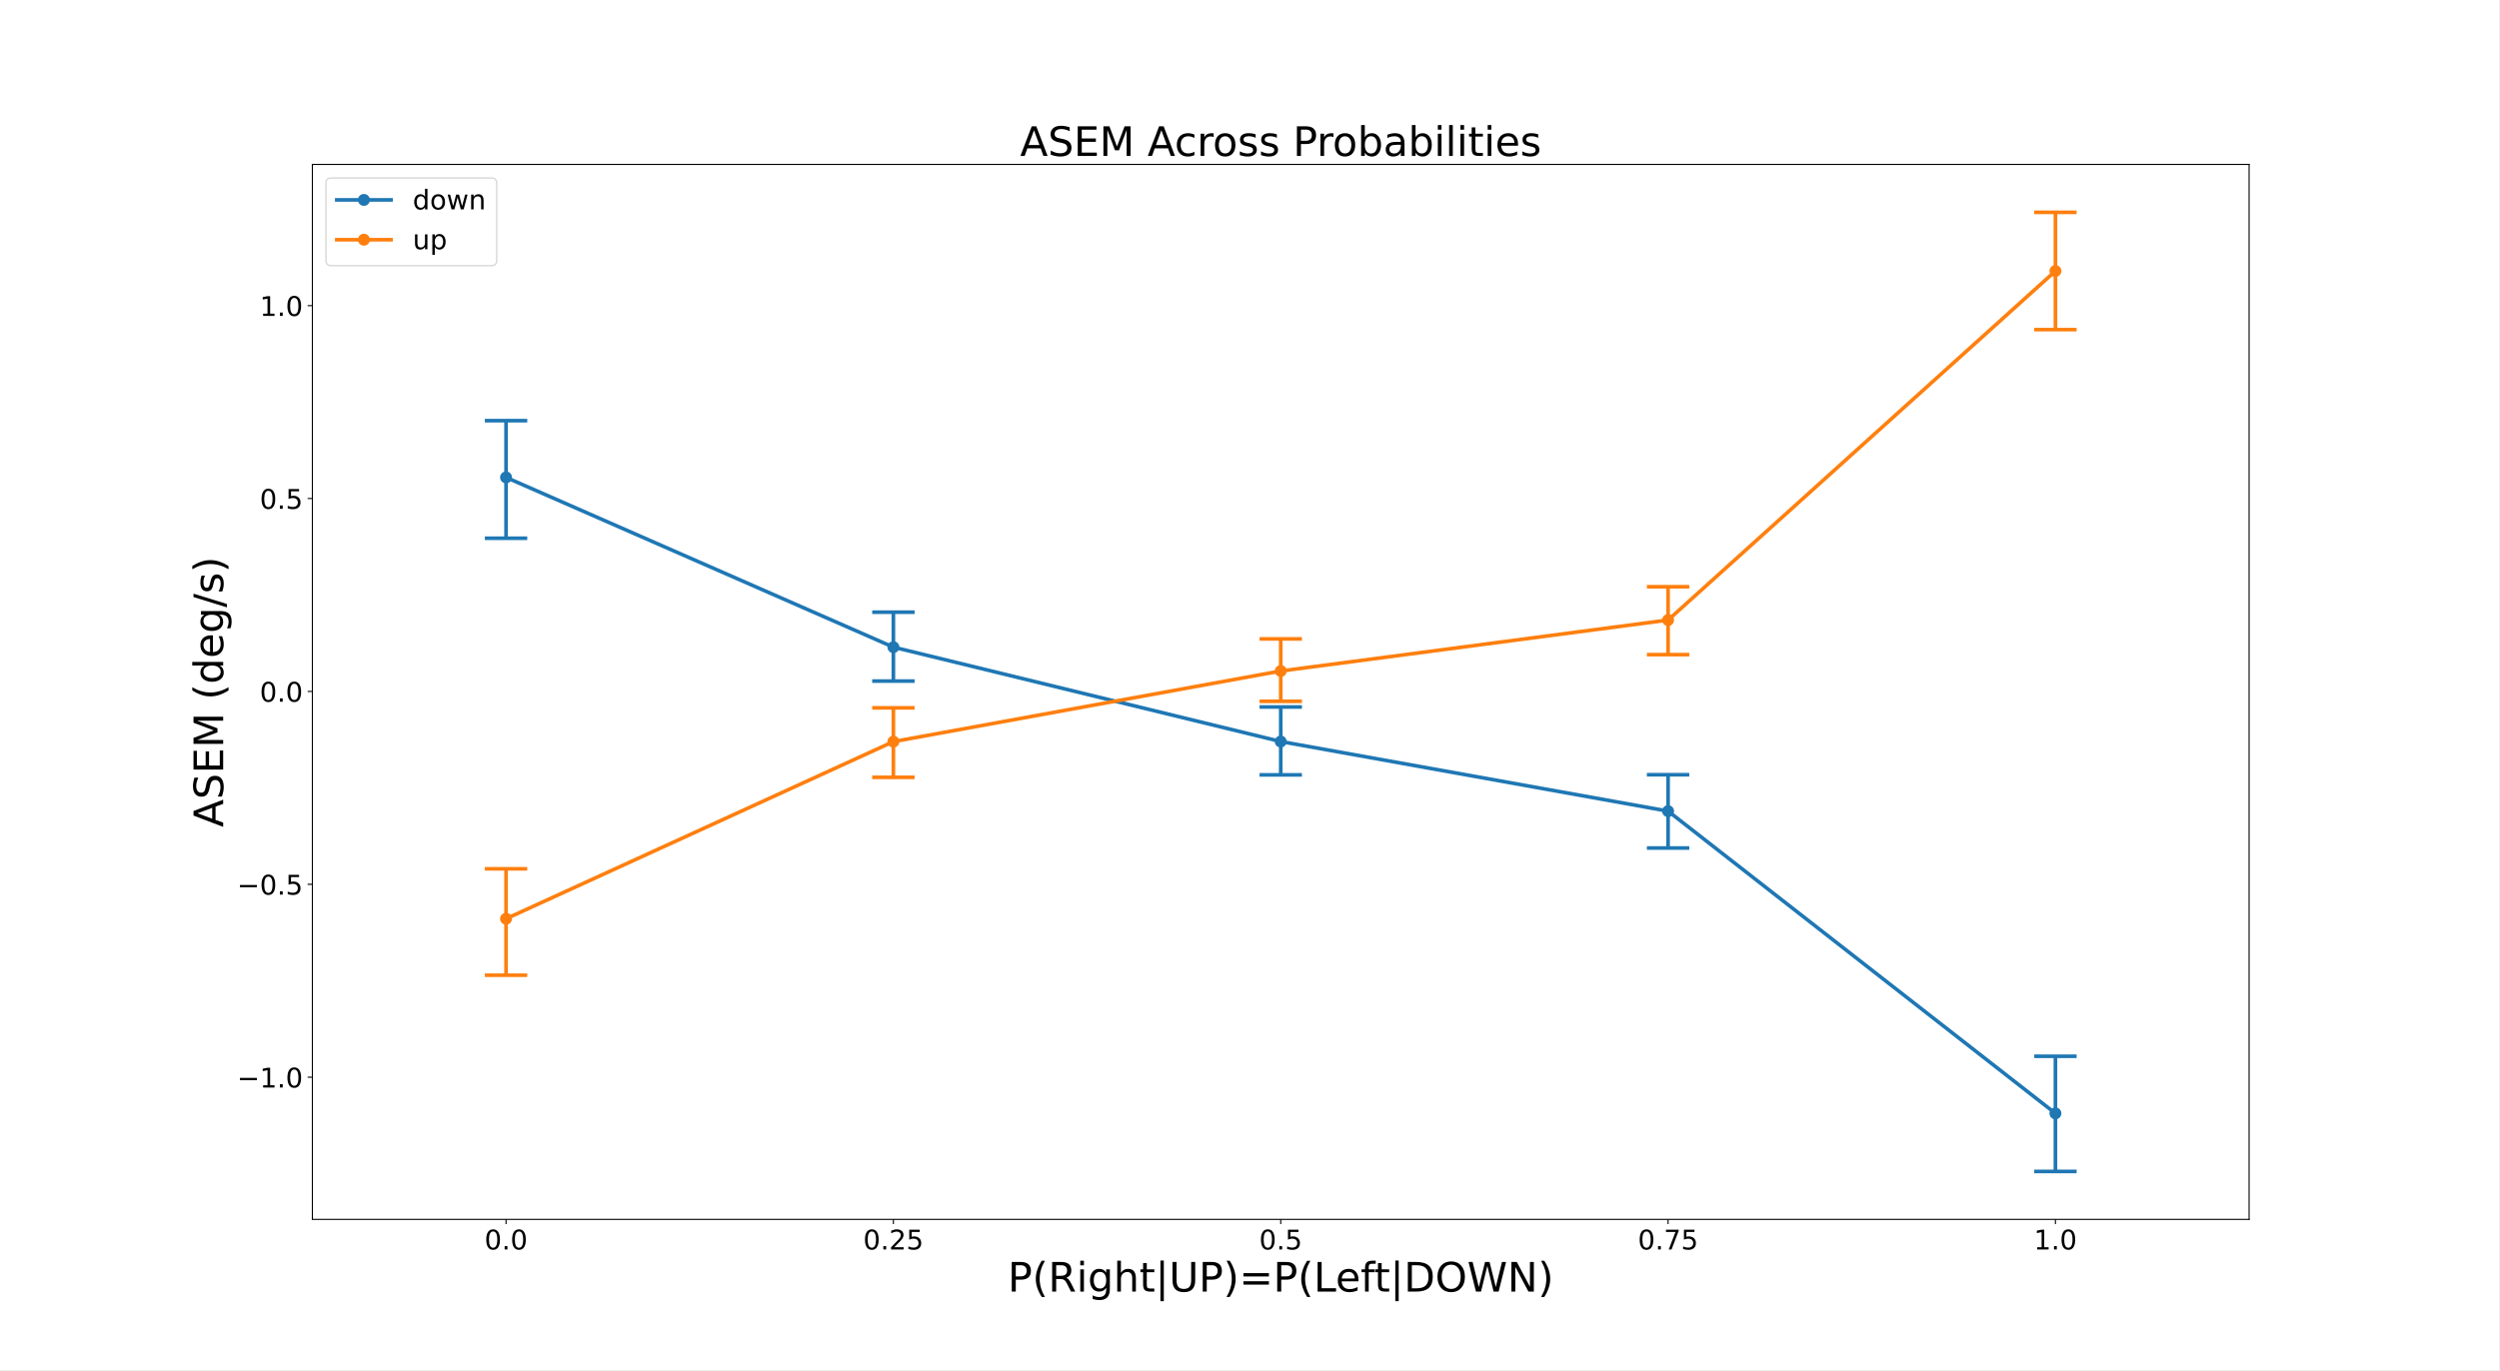
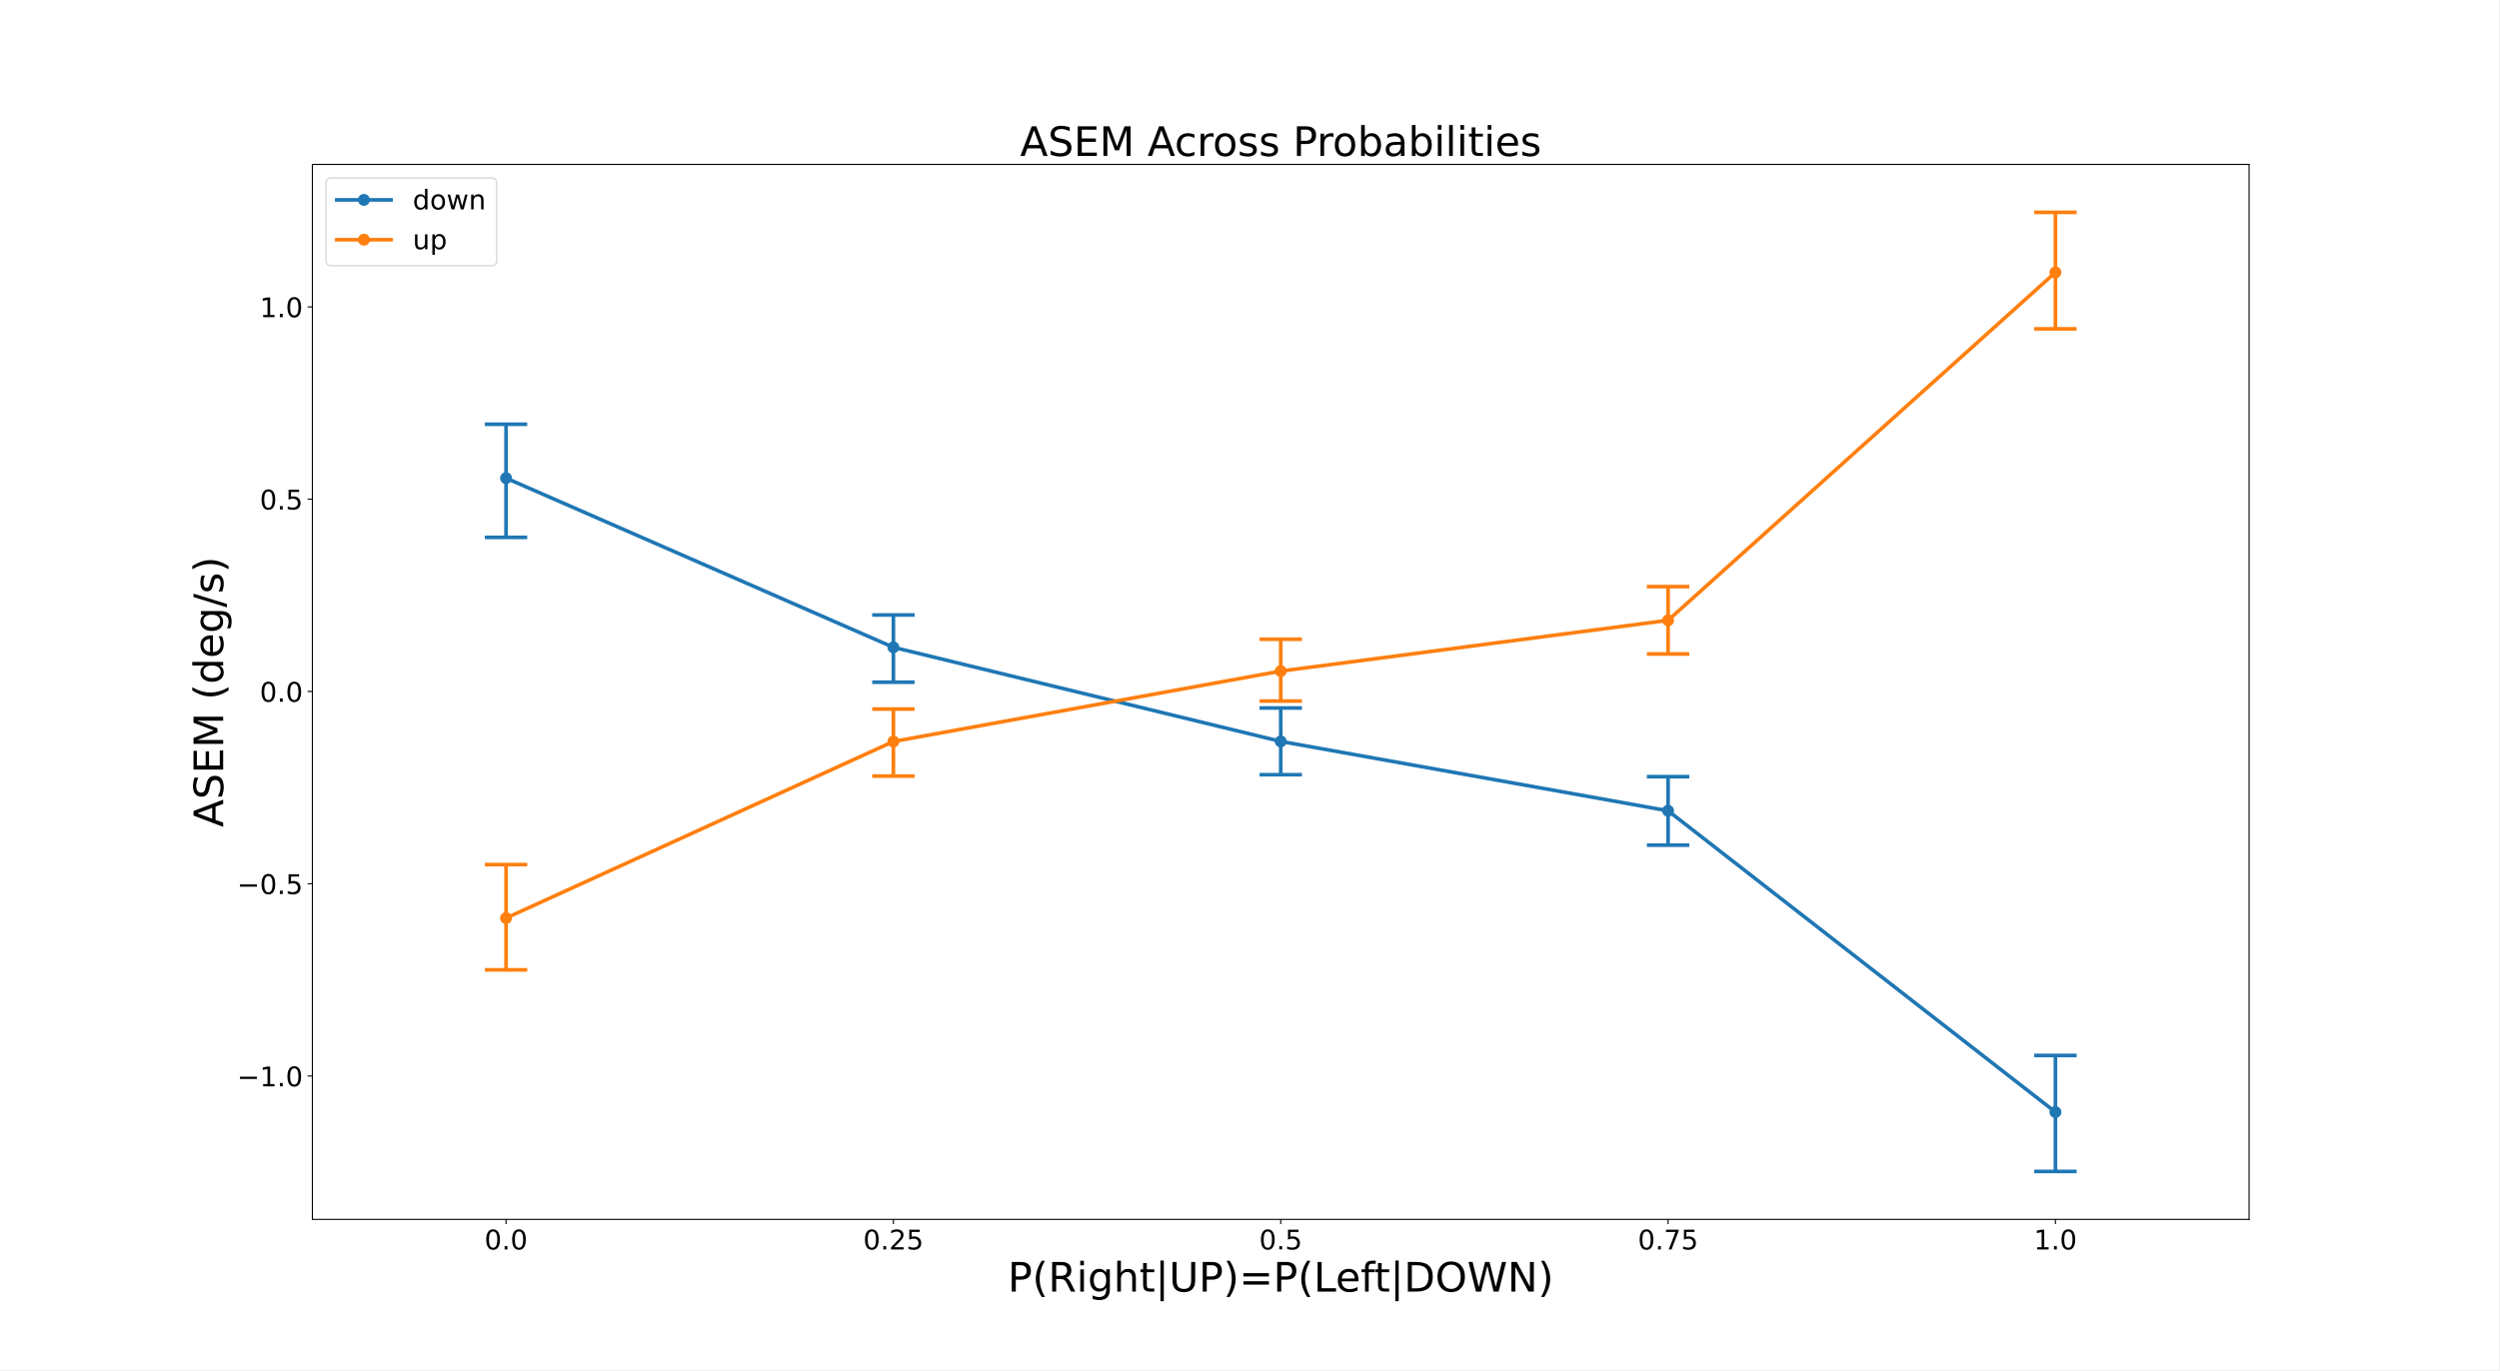
<svg xmlns="http://www.w3.org/2000/svg" xmlns:xlink="http://www.w3.org/1999/xlink" width="1843.2pt" height="1010.88pt" viewBox="0 0 1843.2 1010.88" version="1.1">
  <defs>
    <style type="text/css">*{stroke-linejoin: round; stroke-linecap: butt}</style>
  </defs>
  <g id="figure_1">
    <g id="patch_1">
      <path d="M 0 1010.88  L 1843.2 1010.88  L 1843.2 0  L 0 0  z " style="fill: #ffffff" />
    </g>
    <g id="axes_1">
      <g id="patch_2">
        <path d="M 230.4 899.683  L 1658.88 899.683  L 1658.88 121.306  L 230.4 121.306  z " style="fill: #ffffff" />
      </g>
      <g id="matplotlib.axis_1">
        <g id="xtick_1">
          <g id="line2d_1">
            <defs>
-               <path id="m9cc95b9d07" d="M 0 0  L 0 3.5  " style="stroke: #000000; stroke-width: 0.8" />
-             </defs>
-             <g>
-               <use xlink:href="#m9cc95b9d07" x="373.248" y="899.683" style="stroke: #000000; stroke-width: 0.8" />
+               <path id="mde59966d5d" d="M 0 0  L 0 3.5  " style="stroke: #000000; stroke-width: 0.8" />
+             </defs>
+             <g>
+               <use xlink:href="#mde59966d5d" x="373.248" y="899.683" style="stroke: #000000; stroke-width: 0.8" />
            </g>
          </g>
          <g id="text_1">
            <g transform="translate(357.3449 921.8801) scale(0.2 -0.2)">
              <defs>
                <path id="DejaVuSans-30" d="M 2034 4250  Q 1547 4250 1301 3770  Q 1056 3291 1056 2328  Q 1056 1369 1301 889  Q 1547 409 2034 409  Q 2525 409 2770 889  Q 3016 1369 3016 2328  Q 3016 3291 2770 3770  Q 2525 4250 2034 4250  z M 2034 4750  Q 2819 4750 3233 4129  Q 3647 3509 3647 2328  Q 3647 1150 3233 529  Q 2819 -91 2034 -91  Q 1250 -91 836 529  Q 422 1150 422 2328  Q 422 3509 836 4129  Q 1250 4750 2034 4750  z " transform="scale(0.015625)" />
                <path id="DejaVuSans-2e" d="M 684 794  L 1344 794  L 1344 0  L 684 0  L 684 794  z " transform="scale(0.015625)" />
              </defs>
              <use xlink:href="#DejaVuSans-30" />
              <use xlink:href="#DejaVuSans-2e" x="63.623" />
              <use xlink:href="#DejaVuSans-30" x="95.41" />
            </g>
          </g>
        </g>
        <g id="xtick_2">
          <g id="line2d_2">
            <g>
-               <use xlink:href="#m9cc95b9d07" x="658.944" y="899.683" style="stroke: #000000; stroke-width: 0.8" />
+               <use xlink:href="#mde59966d5d" x="658.944" y="899.683" style="stroke: #000000; stroke-width: 0.8" />
            </g>
          </g>
          <g id="text_2">
            <g transform="translate(636.6784 921.8801) scale(0.2 -0.2)">
              <defs>
                <path id="DejaVuSans-32" d="M 1228 531  L 3431 531  L 3431 0  L 469 0  L 469 531  Q 828 903 1448 1529  Q 2069 2156 2228 2338  Q 2531 2678 2651 2914  Q 2772 3150 2772 3378  Q 2772 3750 2511 3984  Q 2250 4219 1831 4219  Q 1534 4219 1204 4116  Q 875 4013 500 3803  L 500 4441  Q 881 4594 1212 4672  Q 1544 4750 1819 4750  Q 2544 4750 2975 4387  Q 3406 4025 3406 3419  Q 3406 3131 3298 2873  Q 3191 2616 2906 2266  Q 2828 2175 2409 1742  Q 1991 1309 1228 531  z " transform="scale(0.015625)" />
                <path id="DejaVuSans-35" d="M 691 4666  L 3169 4666  L 3169 4134  L 1269 4134  L 1269 2991  Q 1406 3038 1543 3061  Q 1681 3084 1819 3084  Q 2600 3084 3056 2656  Q 3513 2228 3513 1497  Q 3513 744 3044 326  Q 2575 -91 1722 -91  Q 1428 -91 1123 -41  Q 819 9 494 109  L 494 744  Q 775 591 1075 516  Q 1375 441 1709 441  Q 2250 441 2565 725  Q 2881 1009 2881 1497  Q 2881 1984 2565 2268  Q 2250 2553 1709 2553  Q 1456 2553 1204 2497  Q 953 2441 691 2322  L 691 4666  z " transform="scale(0.015625)" />
              </defs>
              <use xlink:href="#DejaVuSans-30" />
              <use xlink:href="#DejaVuSans-2e" x="63.623" />
              <use xlink:href="#DejaVuSans-32" x="95.41" />
              <use xlink:href="#DejaVuSans-35" x="159.033" />
            </g>
          </g>
        </g>
        <g id="xtick_3">
          <g id="line2d_3">
            <g>
-               <use xlink:href="#m9cc95b9d07" x="944.64" y="899.683" style="stroke: #000000; stroke-width: 0.8" />
+               <use xlink:href="#mde59966d5d" x="944.64" y="899.683" style="stroke: #000000; stroke-width: 0.8" />
            </g>
          </g>
          <g id="text_3">
            <g transform="translate(928.7369 921.8801) scale(0.2 -0.2)">
              <use xlink:href="#DejaVuSans-30" />
              <use xlink:href="#DejaVuSans-2e" x="63.623" />
              <use xlink:href="#DejaVuSans-35" x="95.41" />
            </g>
          </g>
        </g>
        <g id="xtick_4">
          <g id="line2d_4">
            <g>
-               <use xlink:href="#m9cc95b9d07" x="1230.336" y="899.683" style="stroke: #000000; stroke-width: 0.8" />
+               <use xlink:href="#mde59966d5d" x="1230.336" y="899.683" style="stroke: #000000; stroke-width: 0.8" />
            </g>
          </g>
          <g id="text_4">
            <g transform="translate(1208.07 921.8801) scale(0.2 -0.2)">
              <defs>
                <path id="DejaVuSans-37" d="M 525 4666  L 3525 4666  L 3525 4397  L 1831 0  L 1172 0  L 2766 4134  L 525 4134  L 525 4666  z " transform="scale(0.015625)" />
              </defs>
              <use xlink:href="#DejaVuSans-30" />
              <use xlink:href="#DejaVuSans-2e" x="63.623" />
              <use xlink:href="#DejaVuSans-37" x="95.41" />
              <use xlink:href="#DejaVuSans-35" x="159.033" />
            </g>
          </g>
        </g>
        <g id="xtick_5">
          <g id="line2d_5">
            <g>
-               <use xlink:href="#m9cc95b9d07" x="1516.032" y="899.683" style="stroke: #000000; stroke-width: 0.8" />
+               <use xlink:href="#mde59966d5d" x="1516.032" y="899.683" style="stroke: #000000; stroke-width: 0.8" />
            </g>
          </g>
          <g id="text_5">
            <g transform="translate(1500.129 921.8801) scale(0.2 -0.2)">
              <defs>
                <path id="DejaVuSans-31" d="M 794 531  L 1825 531  L 1825 4091  L 703 3866  L 703 4441  L 1819 4666  L 2450 4666  L 2450 531  L 3481 531  L 3481 0  L 794 0  L 794 531  z " transform="scale(0.015625)" />
              </defs>
              <use xlink:href="#DejaVuSans-31" />
              <use xlink:href="#DejaVuSans-2e" x="63.623" />
              <use xlink:href="#DejaVuSans-30" x="95.41" />
            </g>
          </g>
        </g>
        <g id="text_6">
          <g transform="translate(743.3095 952.966) scale(0.3 -0.3)">
            <defs>
              <path id="DejaVuSans-50" d="M 1259 4147  L 1259 2394  L 2053 2394  Q 2494 2394 2734 2622  Q 2975 2850 2975 3272  Q 2975 3691 2734 3919  Q 2494 4147 2053 4147  L 1259 4147  z M 628 4666  L 2053 4666  Q 2838 4666 3239 4311  Q 3641 3956 3641 3272  Q 3641 2581 3239 2228  Q 2838 1875 2053 1875  L 1259 1875  L 1259 0  L 628 0  L 628 4666  z " transform="scale(0.015625)" />
              <path id="DejaVuSans-28" d="M 1984 4856  Q 1566 4138 1362 3434  Q 1159 2731 1159 2009  Q 1159 1288 1364 580  Q 1569 -128 1984 -844  L 1484 -844  Q 1016 -109 783 600  Q 550 1309 550 2009  Q 550 2706 781 3412  Q 1013 4119 1484 4856  L 1984 4856  z " transform="scale(0.015625)" />
              <path id="DejaVuSans-52" d="M 2841 2188  Q 3044 2119 3236 1894  Q 3428 1669 3622 1275  L 4263 0  L 3584 0  L 2988 1197  Q 2756 1666 2539 1819  Q 2322 1972 1947 1972  L 1259 1972  L 1259 0  L 628 0  L 628 4666  L 2053 4666  Q 2853 4666 3247 4331  Q 3641 3997 3641 3322  Q 3641 2881 3436 2590  Q 3231 2300 2841 2188  z M 1259 4147  L 1259 2491  L 2053 2491  Q 2509 2491 2742 2702  Q 2975 2913 2975 3322  Q 2975 3731 2742 3939  Q 2509 4147 2053 4147  L 1259 4147  z " transform="scale(0.015625)" />
              <path id="DejaVuSans-69" d="M 603 3500  L 1178 3500  L 1178 0  L 603 0  L 603 3500  z M 603 4863  L 1178 4863  L 1178 4134  L 603 4134  L 603 4863  z " transform="scale(0.015625)" />
              <path id="DejaVuSans-67" d="M 2906 1791  Q 2906 2416 2648 2759  Q 2391 3103 1925 3103  Q 1463 3103 1205 2759  Q 947 2416 947 1791  Q 947 1169 1205 825  Q 1463 481 1925 481  Q 2391 481 2648 825  Q 2906 1169 2906 1791  z M 3481 434  Q 3481 -459 3084 -895  Q 2688 -1331 1869 -1331  Q 1566 -1331 1297 -1286  Q 1028 -1241 775 -1147  L 775 -588  Q 1028 -725 1275 -790  Q 1522 -856 1778 -856  Q 2344 -856 2625 -561  Q 2906 -266 2906 331  L 2906 616  Q 2728 306 2450 153  Q 2172 0 1784 0  Q 1141 0 747 490  Q 353 981 353 1791  Q 353 2603 747 3093  Q 1141 3584 1784 3584  Q 2172 3584 2450 3431  Q 2728 3278 2906 2969  L 2906 3500  L 3481 3500  L 3481 434  z " transform="scale(0.015625)" />
              <path id="DejaVuSans-68" d="M 3513 2113  L 3513 0  L 2938 0  L 2938 2094  Q 2938 2591 2744 2837  Q 2550 3084 2163 3084  Q 1697 3084 1428 2787  Q 1159 2491 1159 1978  L 1159 0  L 581 0  L 581 4863  L 1159 4863  L 1159 2956  Q 1366 3272 1645 3428  Q 1925 3584 2291 3584  Q 2894 3584 3203 3211  Q 3513 2838 3513 2113  z " transform="scale(0.015625)" />
              <path id="DejaVuSans-74" d="M 1172 4494  L 1172 3500  L 2356 3500  L 2356 3053  L 1172 3053  L 1172 1153  Q 1172 725 1289 603  Q 1406 481 1766 481  L 2356 481  L 2356 0  L 1766 0  Q 1100 0 847 248  Q 594 497 594 1153  L 594 3053  L 172 3053  L 172 3500  L 594 3500  L 594 4494  L 1172 4494  z " transform="scale(0.015625)" />
              <path id="DejaVuSans-7c" d="M 1344 4891  L 1344 -1509  L 813 -1509  L 813 4891  L 1344 4891  z " transform="scale(0.015625)" />
              <path id="DejaVuSans-55" d="M 556 4666  L 1191 4666  L 1191 1831  Q 1191 1081 1462 751  Q 1734 422 2344 422  Q 2950 422 3222 751  Q 3494 1081 3494 1831  L 3494 4666  L 4128 4666  L 4128 1753  Q 4128 841 3676 375  Q 3225 -91 2344 -91  Q 1459 -91 1007 375  Q 556 841 556 1753  L 556 4666  z " transform="scale(0.015625)" />
              <path id="DejaVuSans-29" d="M 513 4856  L 1013 4856  Q 1481 4119 1714 3412  Q 1947 2706 1947 2009  Q 1947 1309 1714 600  Q 1481 -109 1013 -844  L 513 -844  Q 928 -128 1133 580  Q 1338 1288 1338 2009  Q 1338 2731 1133 3434  Q 928 4138 513 4856  z " transform="scale(0.015625)" />
              <path id="DejaVuSans-3d" d="M 678 2906  L 4684 2906  L 4684 2381  L 678 2381  L 678 2906  z M 678 1631  L 4684 1631  L 4684 1100  L 678 1100  L 678 1631  z " transform="scale(0.015625)" />
              <path id="DejaVuSans-4c" d="M 628 4666  L 1259 4666  L 1259 531  L 3531 531  L 3531 0  L 628 0  L 628 4666  z " transform="scale(0.015625)" />
              <path id="DejaVuSans-65" d="M 3597 1894  L 3597 1613  L 953 1613  Q 991 1019 1311 708  Q 1631 397 2203 397  Q 2534 397 2845 478  Q 3156 559 3463 722  L 3463 178  Q 3153 47 2828 -22  Q 2503 -91 2169 -91  Q 1331 -91 842 396  Q 353 884 353 1716  Q 353 2575 817 3079  Q 1281 3584 2069 3584  Q 2775 3584 3186 3129  Q 3597 2675 3597 1894  z M 3022 2063  Q 3016 2534 2758 2815  Q 2500 3097 2075 3097  Q 1594 3097 1305 2825  Q 1016 2553 972 2059  L 3022 2063  z " transform="scale(0.015625)" />
              <path id="DejaVuSans-66" d="M 2375 4863  L 2375 4384  L 1825 4384  Q 1516 4384 1395 4259  Q 1275 4134 1275 3809  L 1275 3500  L 2222 3500  L 2222 3053  L 1275 3053  L 1275 0  L 697 0  L 697 3053  L 147 3053  L 147 3500  L 697 3500  L 697 3744  Q 697 4328 969 4595  Q 1241 4863 1831 4863  L 2375 4863  z " transform="scale(0.015625)" />
              <path id="DejaVuSans-44" d="M 1259 4147  L 1259 519  L 2022 519  Q 2988 519 3436 956  Q 3884 1394 3884 2338  Q 3884 3275 3436 3711  Q 2988 4147 2022 4147  L 1259 4147  z M 628 4666  L 1925 4666  Q 3281 4666 3915 4102  Q 4550 3538 4550 2338  Q 4550 1131 3912 565  Q 3275 0 1925 0  L 628 0  L 628 4666  z " transform="scale(0.015625)" />
              <path id="DejaVuSans-4f" d="M 2522 4238  Q 1834 4238 1429 3725  Q 1025 3213 1025 2328  Q 1025 1447 1429 934  Q 1834 422 2522 422  Q 3209 422 3611 934  Q 4013 1447 4013 2328  Q 4013 3213 3611 3725  Q 3209 4238 2522 4238  z M 2522 4750  Q 3503 4750 4090 4092  Q 4678 3434 4678 2328  Q 4678 1225 4090 567  Q 3503 -91 2522 -91  Q 1538 -91 948 565  Q 359 1222 359 2328  Q 359 3434 948 4092  Q 1538 4750 2522 4750  z " transform="scale(0.015625)" />
              <path id="DejaVuSans-57" d="M 213 4666  L 850 4666  L 1831 722  L 2809 4666  L 3519 4666  L 4500 722  L 5478 4666  L 6119 4666  L 4947 0  L 4153 0  L 3169 4050  L 2175 0  L 1381 0  L 213 4666  z " transform="scale(0.015625)" />
              <path id="DejaVuSans-4e" d="M 628 4666  L 1478 4666  L 3547 763  L 3547 4666  L 4159 4666  L 4159 0  L 3309 0  L 1241 3903  L 1241 0  L 628 0  L 628 4666  z " transform="scale(0.015625)" />
            </defs>
            <use xlink:href="#DejaVuSans-50" />
            <use xlink:href="#DejaVuSans-28" x="60.303" />
            <use xlink:href="#DejaVuSans-52" x="99.316" />
            <use xlink:href="#DejaVuSans-69" x="168.799" />
            <use xlink:href="#DejaVuSans-67" x="196.582" />
            <use xlink:href="#DejaVuSans-68" x="260.059" />
            <use xlink:href="#DejaVuSans-74" x="323.438" />
            <use xlink:href="#DejaVuSans-7c" x="362.646" />
            <use xlink:href="#DejaVuSans-55" x="396.338" />
            <use xlink:href="#DejaVuSans-50" x="469.531" />
            <use xlink:href="#DejaVuSans-29" x="529.834" />
            <use xlink:href="#DejaVuSans-3d" x="568.848" />
            <use xlink:href="#DejaVuSans-50" x="652.637" />
            <use xlink:href="#DejaVuSans-28" x="712.939" />
            <use xlink:href="#DejaVuSans-4c" x="751.953" />
            <use xlink:href="#DejaVuSans-65" x="805.916" />
            <use xlink:href="#DejaVuSans-66" x="867.439" />
            <use xlink:href="#DejaVuSans-74" x="900.895" />
            <use xlink:href="#DejaVuSans-7c" x="940.104" />
            <use xlink:href="#DejaVuSans-44" x="973.795" />
            <use xlink:href="#DejaVuSans-4f" x="1050.797" />
            <use xlink:href="#DejaVuSans-57" x="1129.508" />
            <use xlink:href="#DejaVuSans-4e" x="1228.385" />
            <use xlink:href="#DejaVuSans-29" x="1303.189" />
          </g>
        </g>
      </g>
      <g id="matplotlib.axis_2">
        <g id="ytick_1">
          <g id="line2d_6">
            <defs>
-               <path id="md22ead2378" d="M 0 0  L -3.5 0  " style="stroke: #000000; stroke-width: 0.8" />
-             </defs>
-             <g>
-               <use xlink:href="#md22ead2378" x="230.4" y="794.789" style="stroke: #000000; stroke-width: 0.8" />
+               <path id="m35e7a9d06a" d="M 0 0  L -3.5 0  " style="stroke: #000000; stroke-width: 0.8" />
+             </defs>
+             <g>
+               <use xlink:href="#m35e7a9d06a" x="230.4" y="793.91" style="stroke: #000000; stroke-width: 0.8" />
            </g>
          </g>
          <g id="text_7">
-             <g transform="translate(174.8344 802.3872) scale(0.2 -0.2)">
+             <g transform="translate(174.8344 801.5082) scale(0.2 -0.2)">
              <defs>
                <path id="DejaVuSans-2212" d="M 678 2272  L 4684 2272  L 4684 1741  L 678 1741  L 678 2272  z " transform="scale(0.015625)" />
              </defs>
              <use xlink:href="#DejaVuSans-2212" />
              <use xlink:href="#DejaVuSans-31" x="83.789" />
              <use xlink:href="#DejaVuSans-2e" x="147.412" />
              <use xlink:href="#DejaVuSans-30" x="179.199" />
            </g>
          </g>
        </g>
        <g id="ytick_2">
          <g id="line2d_7">
            <g>
-               <use xlink:href="#md22ead2378" x="230.4" y="652.464" style="stroke: #000000; stroke-width: 0.8" />
+               <use xlink:href="#m35e7a9d06a" x="230.4" y="652.039" style="stroke: #000000; stroke-width: 0.8" />
            </g>
          </g>
          <g id="text_8">
-             <g transform="translate(174.8344 660.0629) scale(0.2 -0.2)">
+             <g transform="translate(174.8344 659.6377) scale(0.2 -0.2)">
              <use xlink:href="#DejaVuSans-2212" />
              <use xlink:href="#DejaVuSans-30" x="83.789" />
              <use xlink:href="#DejaVuSans-2e" x="147.412" />
              <use xlink:href="#DejaVuSans-35" x="179.199" />
            </g>
          </g>
        </g>
        <g id="ytick_3">
          <g id="line2d_8">
            <g>
-               <use xlink:href="#md22ead2378" x="230.4" y="510.14" style="stroke: #000000; stroke-width: 0.8" />
+               <use xlink:href="#m35e7a9d06a" x="230.4" y="510.169" style="stroke: #000000; stroke-width: 0.8" />
            </g>
          </g>
          <g id="text_9">
-             <g transform="translate(191.5938 517.7386) scale(0.2 -0.2)">
+             <g transform="translate(191.5938 517.7671) scale(0.2 -0.2)">
              <use xlink:href="#DejaVuSans-30" />
              <use xlink:href="#DejaVuSans-2e" x="63.623" />
              <use xlink:href="#DejaVuSans-30" x="95.41" />
            </g>
          </g>
        </g>
        <g id="ytick_4">
          <g id="line2d_9">
            <g>
-               <use xlink:href="#md22ead2378" x="230.4" y="367.816" style="stroke: #000000; stroke-width: 0.8" />
+               <use xlink:href="#m35e7a9d06a" x="230.4" y="368.298" style="stroke: #000000; stroke-width: 0.8" />
            </g>
          </g>
          <g id="text_10">
-             <g transform="translate(191.5938 375.4143) scale(0.2 -0.2)">
+             <g transform="translate(191.5938 375.8966) scale(0.2 -0.2)">
              <use xlink:href="#DejaVuSans-30" />
              <use xlink:href="#DejaVuSans-2e" x="63.623" />
              <use xlink:href="#DejaVuSans-35" x="95.41" />
            </g>
          </g>
        </g>
        <g id="ytick_5">
          <g id="line2d_10">
            <g>
-               <use xlink:href="#md22ead2378" x="230.4" y="225.492" style="stroke: #000000; stroke-width: 0.8" />
+               <use xlink:href="#m35e7a9d06a" x="230.4" y="226.428" style="stroke: #000000; stroke-width: 0.8" />
            </g>
          </g>
          <g id="text_11">
-             <g transform="translate(191.5938 233.09) scale(0.2 -0.2)">
+             <g transform="translate(191.5938 234.026) scale(0.2 -0.2)">
              <use xlink:href="#DejaVuSans-31" />
              <use xlink:href="#DejaVuSans-2e" x="63.623" />
              <use xlink:href="#DejaVuSans-30" x="95.41" />
            </g>
          </g>
        </g>
        <g id="text_12">
          <g transform="translate(164.5953 610.3124) rotate(-90) scale(0.3 -0.3)">
            <defs>
              <path id="DejaVuSans-41" d="M 2188 4044  L 1331 1722  L 3047 1722  L 2188 4044  z M 1831 4666  L 2547 4666  L 4325 0  L 3669 0  L 3244 1197  L 1141 1197  L 716 0  L 50 0  L 1831 4666  z " transform="scale(0.015625)" />
              <path id="DejaVuSans-53" d="M 3425 4513  L 3425 3897  Q 3066 4069 2747 4153  Q 2428 4238 2131 4238  Q 1616 4238 1336 4038  Q 1056 3838 1056 3469  Q 1056 3159 1242 3001  Q 1428 2844 1947 2747  L 2328 2669  Q 3034 2534 3370 2195  Q 3706 1856 3706 1288  Q 3706 609 3251 259  Q 2797 -91 1919 -91  Q 1588 -91 1214 -16  Q 841 59 441 206  L 441 856  Q 825 641 1194 531  Q 1563 422 1919 422  Q 2459 422 2753 634  Q 3047 847 3047 1241  Q 3047 1584 2836 1778  Q 2625 1972 2144 2069  L 1759 2144  Q 1053 2284 737 2584  Q 422 2884 422 3419  Q 422 4038 858 4394  Q 1294 4750 2059 4750  Q 2388 4750 2728 4690  Q 3069 4631 3425 4513  z " transform="scale(0.015625)" />
              <path id="DejaVuSans-45" d="M 628 4666  L 3578 4666  L 3578 4134  L 1259 4134  L 1259 2753  L 3481 2753  L 3481 2222  L 1259 2222  L 1259 531  L 3634 531  L 3634 0  L 628 0  L 628 4666  z " transform="scale(0.015625)" />
              <path id="DejaVuSans-4d" d="M 628 4666  L 1569 4666  L 2759 1491  L 3956 4666  L 4897 4666  L 4897 0  L 4281 0  L 4281 4097  L 3078 897  L 2444 897  L 1241 4097  L 1241 0  L 628 0  L 628 4666  z " transform="scale(0.015625)" />
              <path id="DejaVuSans-20" transform="scale(0.015625)" />
              <path id="DejaVuSans-64" d="M 2906 2969  L 2906 4863  L 3481 4863  L 3481 0  L 2906 0  L 2906 525  Q 2725 213 2448 61  Q 2172 -91 1784 -91  Q 1150 -91 751 415  Q 353 922 353 1747  Q 353 2572 751 3078  Q 1150 3584 1784 3584  Q 2172 3584 2448 3432  Q 2725 3281 2906 2969  z M 947 1747  Q 947 1113 1208 752  Q 1469 391 1925 391  Q 2381 391 2643 752  Q 2906 1113 2906 1747  Q 2906 2381 2643 2742  Q 2381 3103 1925 3103  Q 1469 3103 1208 2742  Q 947 2381 947 1747  z " transform="scale(0.015625)" />
              <path id="DejaVuSans-2f" d="M 1625 4666  L 2156 4666  L 531 -594  L 0 -594  L 1625 4666  z " transform="scale(0.015625)" />
              <path id="DejaVuSans-73" d="M 2834 3397  L 2834 2853  Q 2591 2978 2328 3040  Q 2066 3103 1784 3103  Q 1356 3103 1142 2972  Q 928 2841 928 2578  Q 928 2378 1081 2264  Q 1234 2150 1697 2047  L 1894 2003  Q 2506 1872 2764 1633  Q 3022 1394 3022 966  Q 3022 478 2636 193  Q 2250 -91 1575 -91  Q 1294 -91 989 -36  Q 684 19 347 128  L 347 722  Q 666 556 975 473  Q 1284 391 1588 391  Q 1994 391 2212 530  Q 2431 669 2431 922  Q 2431 1156 2273 1281  Q 2116 1406 1581 1522  L 1381 1569  Q 847 1681 609 1914  Q 372 2147 372 2553  Q 372 3047 722 3315  Q 1072 3584 1716 3584  Q 2034 3584 2315 3537  Q 2597 3491 2834 3397  z " transform="scale(0.015625)" />
            </defs>
            <use xlink:href="#DejaVuSans-41" />
            <use xlink:href="#DejaVuSans-53" x="68.408" />
            <use xlink:href="#DejaVuSans-45" x="131.885" />
            <use xlink:href="#DejaVuSans-4d" x="195.068" />
            <use xlink:href="#DejaVuSans-20" x="281.348" />
            <use xlink:href="#DejaVuSans-28" x="313.135" />
            <use xlink:href="#DejaVuSans-64" x="352.148" />
            <use xlink:href="#DejaVuSans-65" x="415.625" />
            <use xlink:href="#DejaVuSans-67" x="477.148" />
            <use xlink:href="#DejaVuSans-2f" x="540.625" />
            <use xlink:href="#DejaVuSans-73" x="574.316" />
            <use xlink:href="#DejaVuSans-29" x="626.416" />
          </g>
        </g>
      </g>
      <g id="line2d_11">
-         <path d="M 373.248 352.242  L 658.944 477.481  L 944.64 547.123  L 1230.336 598.464  L 1516.032 821.463  " clip-path="url(#pdbe654b3b8)" style="fill: none; stroke: #1f77b4; stroke-width: 2.7; stroke-linecap: square" />
+         <path d="M 373.248 352.774  L 658.944 477.613  L 944.64 547.034  L 1230.336 598.211  L 1516.032 820.499  " clip-path="url(#p1113a9c2a5)" style="fill: none; stroke: #1f77b4; stroke-width: 2.7; stroke-linecap: square" />
        <defs>
-           <path id="m2d252c5ce7" d="M 0 3.384  C 0.897 3.384 1.758 3.027 2.393 2.393  C 3.027 1.758 3.384 0.897 3.384 0  C 3.384 -0.897 3.027 -1.758 2.393 -2.393  C 1.758 -3.027 0.897 -3.384 0 -3.384  C -0.897 -3.384 -1.758 -3.027 -2.393 -2.393  C -3.027 -1.758 -3.384 -0.897 -3.384 0  C -3.384 0.897 -3.027 1.758 -2.393 2.393  C -1.758 3.027 -0.897 3.384 0 3.384  z " style="stroke: #1f77b4; stroke-width: 2.025" />
+           <path id="m5a58919d4f" d="M 0 3.384  C 0.897 3.384 1.758 3.027 2.393 2.393  C 3.027 1.758 3.384 0.897 3.384 0  C 3.384 -0.897 3.027 -1.758 2.393 -2.393  C 1.758 -3.027 0.897 -3.384 0 -3.384  C -0.897 -3.384 -1.758 -3.027 -2.393 -2.393  C -3.027 -1.758 -3.384 -0.897 -3.384 0  C -3.384 0.897 -3.027 1.758 -2.393 2.393  C -1.758 3.027 -0.897 3.384 0 3.384  z " style="stroke: #1f77b4; stroke-width: 2.025" />
        </defs>
-         <g clip-path="url(#pdbe654b3b8)">
-           <use xlink:href="#m2d252c5ce7" x="373.248" y="352.242" style="fill: #1f77b4; stroke: #1f77b4; stroke-width: 2.025" />
-           <use xlink:href="#m2d252c5ce7" x="658.944" y="477.481" style="fill: #1f77b4; stroke: #1f77b4; stroke-width: 2.025" />
-           <use xlink:href="#m2d252c5ce7" x="944.64" y="547.123" style="fill: #1f77b4; stroke: #1f77b4; stroke-width: 2.025" />
-           <use xlink:href="#m2d252c5ce7" x="1230.336" y="598.464" style="fill: #1f77b4; stroke: #1f77b4; stroke-width: 2.025" />
-           <use xlink:href="#m2d252c5ce7" x="1516.032" y="821.463" style="fill: #1f77b4; stroke: #1f77b4; stroke-width: 2.025" />
+         <g clip-path="url(#p1113a9c2a5)">
+           <use xlink:href="#m5a58919d4f" x="373.248" y="352.774" style="fill: #1f77b4; stroke: #1f77b4; stroke-width: 2.025" />
+           <use xlink:href="#m5a58919d4f" x="658.944" y="477.613" style="fill: #1f77b4; stroke: #1f77b4; stroke-width: 2.025" />
+           <use xlink:href="#m5a58919d4f" x="944.64" y="547.034" style="fill: #1f77b4; stroke: #1f77b4; stroke-width: 2.025" />
+           <use xlink:href="#m5a58919d4f" x="1230.336" y="598.211" style="fill: #1f77b4; stroke: #1f77b4; stroke-width: 2.025" />
+           <use xlink:href="#m5a58919d4f" x="1516.032" y="820.499" style="fill: #1f77b4; stroke: #1f77b4; stroke-width: 2.025" />
        </g>
      </g>
      <g id="line2d_12">
-         <path d="M 358.963 397.105  L 387.533 397.105  M 373.248 397.105  L 373.248 310.374  M 358.963 310.374  L 387.533 310.374  " clip-path="url(#pdbe654b3b8)" style="fill: none; stroke: #1f77b4; stroke-width: 2.7; stroke-linecap: square" />
+         <path d="M 358.963 396.487  L 387.533 396.487  M 373.248 396.487  L 373.248 313.036  M 358.963 313.036  L 387.533 313.036  " clip-path="url(#p1113a9c2a5)" style="fill: none; stroke: #1f77b4; stroke-width: 2.7; stroke-linecap: square" />
      </g>
      <g id="line2d_13">
-         <path d="M 644.659 502.514  L 673.229 502.514  M 658.944 502.514  L 658.944 451.662  M 644.659 451.662  L 673.229 451.662  " clip-path="url(#pdbe654b3b8)" style="fill: none; stroke: #1f77b4; stroke-width: 2.7; stroke-linecap: square" />
+         <path d="M 644.659 503.364  L 673.229 503.364  M 658.944 503.364  L 658.944 453.741  M 644.659 453.741  L 673.229 453.741  " clip-path="url(#p1113a9c2a5)" style="fill: none; stroke: #1f77b4; stroke-width: 2.7; stroke-linecap: square" />
      </g>
      <g id="line2d_14">
-         <path d="M 930.355 571.726  L 958.925 571.726  M 944.64 571.726  L 944.64 521.631  M 930.355 521.631  L 958.925 521.631  " clip-path="url(#pdbe654b3b8)" style="fill: none; stroke: #1f77b4; stroke-width: 2.7; stroke-linecap: square" />
+         <path d="M 930.355 571.588  L 958.925 571.588  M 944.64 571.588  L 944.64 522.357  M 930.355 522.357  L 958.925 522.357  " clip-path="url(#p1113a9c2a5)" style="fill: none; stroke: #1f77b4; stroke-width: 2.7; stroke-linecap: square" />
      </g>
      <g id="line2d_15">
-         <path d="M 1216.051 625.672  L 1244.621 625.672  M 1230.336 625.672  L 1230.336 571.635  M 1216.051 571.635  L 1244.621 571.635  " clip-path="url(#pdbe654b3b8)" style="fill: none; stroke: #1f77b4; stroke-width: 2.7; stroke-linecap: square" />
+         <path d="M 1216.051 623.562  L 1244.621 623.562  M 1230.336 623.562  L 1230.336 573.046  M 1216.051 573.046  L 1244.621 573.046  " clip-path="url(#p1113a9c2a5)" style="fill: none; stroke: #1f77b4; stroke-width: 2.7; stroke-linecap: square" />
      </g>
      <g id="line2d_16">
-         <path d="M 1501.747 864.302  L 1530.317 864.302  M 1516.032 864.302  L 1516.032 779.313  M 1501.747 779.313  L 1530.317 779.313  " clip-path="url(#pdbe654b3b8)" style="fill: none; stroke: #1f77b4; stroke-width: 2.7; stroke-linecap: square" />
+         <path d="M 1501.747 864.302  L 1530.317 864.302  M 1516.032 864.302  L 1516.032 778.756  M 1501.747 778.756  L 1530.317 778.756  " clip-path="url(#p1113a9c2a5)" style="fill: none; stroke: #1f77b4; stroke-width: 2.7; stroke-linecap: square" />
      </g>
      <g id="line2d_17">
-         <path d="M 373.248 677.859  L 658.944 547.178  L 944.64 495.075  L 1230.336 457.485  L 1516.032 199.959  " clip-path="url(#pdbe654b3b8)" style="fill: none; stroke: #ff7f0e; stroke-width: 2.7; stroke-linecap: square" />
+         <path d="M 373.248 677.353  L 658.944 547.089  L 944.64 495.151  L 1230.336 457.681  L 1516.032 200.977  " clip-path="url(#p1113a9c2a5)" style="fill: none; stroke: #ff7f0e; stroke-width: 2.7; stroke-linecap: square" />
        <defs>
-           <path id="m63a810aa9a" d="M 0 3.384  C 0.897 3.384 1.758 3.027 2.393 2.393  C 3.027 1.758 3.384 0.897 3.384 0  C 3.384 -0.897 3.027 -1.758 2.393 -2.393  C 1.758 -3.027 0.897 -3.384 0 -3.384  C -0.897 -3.384 -1.758 -3.027 -2.393 -2.393  C -3.027 -1.758 -3.384 -0.897 -3.384 0  C -3.384 0.897 -3.027 1.758 -2.393 2.393  C -1.758 3.027 -0.897 3.384 0 3.384  z " style="stroke: #ff7f0e; stroke-width: 2.025" />
+           <path id="m7a38260f63" d="M 0 3.384  C 0.897 3.384 1.758 3.027 2.393 2.393  C 3.027 1.758 3.384 0.897 3.384 0  C 3.384 -0.897 3.027 -1.758 2.393 -2.393  C 1.758 -3.027 0.897 -3.384 0 -3.384  C -0.897 -3.384 -1.758 -3.027 -2.393 -2.393  C -3.027 -1.758 -3.384 -0.897 -3.384 0  C -3.384 0.897 -3.027 1.758 -2.393 2.393  C -1.758 3.027 -0.897 3.384 0 3.384  z " style="stroke: #ff7f0e; stroke-width: 2.025" />
        </defs>
-         <g clip-path="url(#pdbe654b3b8)">
-           <use xlink:href="#m63a810aa9a" x="373.248" y="677.859" style="fill: #ff7f0e; stroke: #ff7f0e; stroke-width: 2.025" />
-           <use xlink:href="#m63a810aa9a" x="658.944" y="547.178" style="fill: #ff7f0e; stroke: #ff7f0e; stroke-width: 2.025" />
-           <use xlink:href="#m63a810aa9a" x="944.64" y="495.075" style="fill: #ff7f0e; stroke: #ff7f0e; stroke-width: 2.025" />
-           <use xlink:href="#m63a810aa9a" x="1230.336" y="457.485" style="fill: #ff7f0e; stroke: #ff7f0e; stroke-width: 2.025" />
-           <use xlink:href="#m63a810aa9a" x="1516.032" y="199.959" style="fill: #ff7f0e; stroke: #ff7f0e; stroke-width: 2.025" />
+         <g clip-path="url(#p1113a9c2a5)">
+           <use xlink:href="#m7a38260f63" x="373.248" y="677.353" style="fill: #ff7f0e; stroke: #ff7f0e; stroke-width: 2.025" />
+           <use xlink:href="#m7a38260f63" x="658.944" y="547.089" style="fill: #ff7f0e; stroke: #ff7f0e; stroke-width: 2.025" />
+           <use xlink:href="#m7a38260f63" x="944.64" y="495.151" style="fill: #ff7f0e; stroke: #ff7f0e; stroke-width: 2.025" />
+           <use xlink:href="#m7a38260f63" x="1230.336" y="457.681" style="fill: #ff7f0e; stroke: #ff7f0e; stroke-width: 2.025" />
+           <use xlink:href="#m7a38260f63" x="1516.032" y="200.977" style="fill: #ff7f0e; stroke: #ff7f0e; stroke-width: 2.025" />
        </g>
      </g>
      <g id="line2d_18">
-         <path d="M 358.963 719.536  L 387.533 719.536  M 373.248 719.536  L 373.248 641.037  M 358.963 641.037  L 387.533 641.037  " clip-path="url(#pdbe654b3b8)" style="fill: none; stroke: #ff7f0e; stroke-width: 2.7; stroke-linecap: square" />
+         <path d="M 358.963 715.591  L 387.533 715.591  M 373.248 715.591  L 373.248 637.898  M 358.963 637.898  L 387.533 637.898  " clip-path="url(#p1113a9c2a5)" style="fill: none; stroke: #ff7f0e; stroke-width: 2.7; stroke-linecap: square" />
      </g>
      <g id="line2d_19">
-         <path d="M 644.659 573.545  L 673.229 573.545  M 658.944 573.545  L 658.944 522.245  M 644.659 522.245  L 673.229 522.245  " clip-path="url(#pdbe654b3b8)" style="fill: none; stroke: #ff7f0e; stroke-width: 2.7; stroke-linecap: square" />
+         <path d="M 644.659 572.597  L 673.229 572.597  M 658.944 572.597  L 658.944 523.142  M 644.659 523.142  L 673.229 523.142  " clip-path="url(#p1113a9c2a5)" style="fill: none; stroke: #ff7f0e; stroke-width: 2.7; stroke-linecap: square" />
      </g>
      <g id="line2d_20">
-         <path d="M 930.355 517.463  L 958.925 517.463  M 944.64 517.463  L 944.64 471.409  M 930.355 471.409  L 958.925 471.409  " clip-path="url(#pdbe654b3b8)" style="fill: none; stroke: #ff7f0e; stroke-width: 2.7; stroke-linecap: square" />
+         <path d="M 930.355 517.228  L 958.925 517.228  M 944.64 517.228  L 944.64 471.638  M 930.355 471.638  L 958.925 471.638  " clip-path="url(#p1113a9c2a5)" style="fill: none; stroke: #ff7f0e; stroke-width: 2.7; stroke-linecap: square" />
      </g>
      <g id="line2d_21">
-         <path d="M 1216.051 482.991  L 1244.621 482.991  M 1230.336 482.991  L 1230.336 432.883  M 1216.051 432.883  L 1244.621 432.883  " clip-path="url(#pdbe654b3b8)" style="fill: none; stroke: #ff7f0e; stroke-width: 2.7; stroke-linecap: square" />
+         <path d="M 1216.051 482.484  L 1244.621 482.484  M 1230.336 482.484  L 1230.336 432.791  M 1216.051 432.791  L 1244.621 432.791  " clip-path="url(#p1113a9c2a5)" style="fill: none; stroke: #ff7f0e; stroke-width: 2.7; stroke-linecap: square" />
      </g>
      <g id="line2d_22">
-         <path d="M 1501.747 243.205  L 1530.317 243.205  M 1516.032 243.205  L 1516.032 156.686  M 1501.747 156.686  L 1530.317 156.686  " clip-path="url(#pdbe654b3b8)" style="fill: none; stroke: #ff7f0e; stroke-width: 2.7; stroke-linecap: square" />
+         <path d="M 1501.747 242.625  L 1530.317 242.625  M 1516.032 242.625  L 1516.032 156.686  M 1501.747 156.686  L 1530.317 156.686  " clip-path="url(#p1113a9c2a5)" style="fill: none; stroke: #ff7f0e; stroke-width: 2.7; stroke-linecap: square" />
      </g>
      <g id="line2d_23" />
      <g id="line2d_24" />
      <g id="patch_3">
        <path d="M 230.4 899.683  L 230.4 121.306  " style="fill: none; stroke: #000000; stroke-width: 0.8; stroke-linejoin: miter; stroke-linecap: square" />
      </g>
      <g id="patch_4">
        <path d="M 1658.88 899.683  L 1658.88 121.306  " style="fill: none; stroke: #000000; stroke-width: 0.8; stroke-linejoin: miter; stroke-linecap: square" />
      </g>
      <g id="patch_5">
        <path d="M 230.4 899.683  L 1658.88 899.683  " style="fill: none; stroke: #000000; stroke-width: 0.8; stroke-linejoin: miter; stroke-linecap: square" />
      </g>
      <g id="patch_6">
        <path d="M 230.4 121.306  L 1658.88 121.306  " style="fill: none; stroke: #000000; stroke-width: 0.8; stroke-linejoin: miter; stroke-linecap: square" />
      </g>
      <g id="text_13">
        <g transform="translate(752.4009 115.0665) scale(0.3 -0.3)">
          <defs>
            <path id="DejaVuSans-63" d="M 3122 3366  L 3122 2828  Q 2878 2963 2633 3030  Q 2388 3097 2138 3097  Q 1578 3097 1268 2742  Q 959 2388 959 1747  Q 959 1106 1268 751  Q 1578 397 2138 397  Q 2388 397 2633 464  Q 2878 531 3122 666  L 3122 134  Q 2881 22 2623 -34  Q 2366 -91 2075 -91  Q 1284 -91 818 406  Q 353 903 353 1747  Q 353 2603 823 3093  Q 1294 3584 2113 3584  Q 2378 3584 2631 3529  Q 2884 3475 3122 3366  z " transform="scale(0.015625)" />
            <path id="DejaVuSans-72" d="M 2631 2963  Q 2534 3019 2420 3045  Q 2306 3072 2169 3072  Q 1681 3072 1420 2755  Q 1159 2438 1159 1844  L 1159 0  L 581 0  L 581 3500  L 1159 3500  L 1159 2956  Q 1341 3275 1631 3429  Q 1922 3584 2338 3584  Q 2397 3584 2469 3576  Q 2541 3569 2628 3553  L 2631 2963  z " transform="scale(0.015625)" />
            <path id="DejaVuSans-6f" d="M 1959 3097  Q 1497 3097 1228 2736  Q 959 2375 959 1747  Q 959 1119 1226 758  Q 1494 397 1959 397  Q 2419 397 2687 759  Q 2956 1122 2956 1747  Q 2956 2369 2687 2733  Q 2419 3097 1959 3097  z M 1959 3584  Q 2709 3584 3137 3096  Q 3566 2609 3566 1747  Q 3566 888 3137 398  Q 2709 -91 1959 -91  Q 1206 -91 779 398  Q 353 888 353 1747  Q 353 2609 779 3096  Q 1206 3584 1959 3584  z " transform="scale(0.015625)" />
            <path id="DejaVuSans-62" d="M 3116 1747  Q 3116 2381 2855 2742  Q 2594 3103 2138 3103  Q 1681 3103 1420 2742  Q 1159 2381 1159 1747  Q 1159 1113 1420 752  Q 1681 391 2138 391  Q 2594 391 2855 752  Q 3116 1113 3116 1747  z M 1159 2969  Q 1341 3281 1617 3432  Q 1894 3584 2278 3584  Q 2916 3584 3314 3078  Q 3713 2572 3713 1747  Q 3713 922 3314 415  Q 2916 -91 2278 -91  Q 1894 -91 1617 61  Q 1341 213 1159 525  L 1159 0  L 581 0  L 581 4863  L 1159 4863  L 1159 2969  z " transform="scale(0.015625)" />
            <path id="DejaVuSans-61" d="M 2194 1759  Q 1497 1759 1228 1600  Q 959 1441 959 1056  Q 959 750 1161 570  Q 1363 391 1709 391  Q 2188 391 2477 730  Q 2766 1069 2766 1631  L 2766 1759  L 2194 1759  z M 3341 1997  L 3341 0  L 2766 0  L 2766 531  Q 2569 213 2275 61  Q 1981 -91 1556 -91  Q 1019 -91 701 211  Q 384 513 384 1019  Q 384 1609 779 1909  Q 1175 2209 1959 2209  L 2766 2209  L 2766 2266  Q 2766 2663 2505 2880  Q 2244 3097 1772 3097  Q 1472 3097 1187 3025  Q 903 2953 641 2809  L 641 3341  Q 956 3463 1253 3523  Q 1550 3584 1831 3584  Q 2591 3584 2966 3190  Q 3341 2797 3341 1997  z " transform="scale(0.015625)" />
            <path id="DejaVuSans-6c" d="M 603 4863  L 1178 4863  L 1178 0  L 603 0  L 603 4863  z " transform="scale(0.015625)" />
          </defs>
          <use xlink:href="#DejaVuSans-41" />
          <use xlink:href="#DejaVuSans-53" x="68.408" />
          <use xlink:href="#DejaVuSans-45" x="131.885" />
          <use xlink:href="#DejaVuSans-4d" x="195.068" />
          <use xlink:href="#DejaVuSans-20" x="281.348" />
          <use xlink:href="#DejaVuSans-41" x="313.135" />
          <use xlink:href="#DejaVuSans-63" x="379.793" />
          <use xlink:href="#DejaVuSans-72" x="434.773" />
          <use xlink:href="#DejaVuSans-6f" x="473.637" />
          <use xlink:href="#DejaVuSans-73" x="534.818" />
          <use xlink:href="#DejaVuSans-73" x="586.918" />
          <use xlink:href="#DejaVuSans-20" x="639.018" />
          <use xlink:href="#DejaVuSans-50" x="670.805" />
          <use xlink:href="#DejaVuSans-72" x="729.357" />
          <use xlink:href="#DejaVuSans-6f" x="768.221" />
          <use xlink:href="#DejaVuSans-62" x="829.402" />
          <use xlink:href="#DejaVuSans-61" x="892.879" />
          <use xlink:href="#DejaVuSans-62" x="954.158" />
          <use xlink:href="#DejaVuSans-69" x="1017.635" />
          <use xlink:href="#DejaVuSans-6c" x="1045.418" />
          <use xlink:href="#DejaVuSans-69" x="1073.201" />
          <use xlink:href="#DejaVuSans-74" x="1100.984" />
          <use xlink:href="#DejaVuSans-69" x="1140.193" />
          <use xlink:href="#DejaVuSans-65" x="1167.977" />
          <use xlink:href="#DejaVuSans-73" x="1229.5" />
        </g>
      </g>
      <g id="legend_1">
        <g id="patch_7">
          <path d="M 244.4 196.018  L 362.366 196.018  Q 366.366 196.018 366.366 192.018  L 366.366 135.306  Q 366.366 131.306 362.366 131.306  L 244.4 131.306  Q 240.4 131.306 240.4 135.306  L 240.4 192.018  Q 240.4 196.018 244.4 196.018  z " style="fill: #ffffff; opacity: 0.8; stroke: #cccccc; stroke-linejoin: miter" />
        </g>
        <g id="line2d_25">
          <path d="M 248.4 147.502  L 268.4 147.502  L 288.4 147.502  " style="fill: none; stroke: #1f77b4; stroke-width: 2.7; stroke-linecap: square" />
          <g>
-             <use xlink:href="#m2d252c5ce7" x="268.4" y="147.502" style="fill: #1f77b4; stroke: #1f77b4; stroke-width: 2.025" />
+             <use xlink:href="#m5a58919d4f" x="268.4" y="147.502" style="fill: #1f77b4; stroke: #1f77b4; stroke-width: 2.025" />
          </g>
        </g>
        <g id="text_14">
          <g transform="translate(304.4 154.5025) scale(0.2 -0.2)">
            <defs>
              <path id="DejaVuSans-77" d="M 269 3500  L 844 3500  L 1563 769  L 2278 3500  L 2956 3500  L 3675 769  L 4391 3500  L 4966 3500  L 4050 0  L 3372 0  L 2619 2869  L 1863 0  L 1184 0  L 269 3500  z " transform="scale(0.015625)" />
              <path id="DejaVuSans-6e" d="M 3513 2113  L 3513 0  L 2938 0  L 2938 2094  Q 2938 2591 2744 2837  Q 2550 3084 2163 3084  Q 1697 3084 1428 2787  Q 1159 2491 1159 1978  L 1159 0  L 581 0  L 581 3500  L 1159 3500  L 1159 2956  Q 1366 3272 1645 3428  Q 1925 3584 2291 3584  Q 2894 3584 3203 3211  Q 3513 2838 3513 2113  z " transform="scale(0.015625)" />
            </defs>
            <use xlink:href="#DejaVuSans-64" />
            <use xlink:href="#DejaVuSans-6f" x="63.477" />
            <use xlink:href="#DejaVuSans-77" x="124.658" />
            <use xlink:href="#DejaVuSans-6e" x="206.445" />
          </g>
        </g>
        <g id="line2d_26">
          <path d="M 248.4 176.859  L 268.4 176.859  L 288.4 176.859  " style="fill: none; stroke: #ff7f0e; stroke-width: 2.7; stroke-linecap: square" />
          <g>
-             <use xlink:href="#m63a810aa9a" x="268.4" y="176.859" style="fill: #ff7f0e; stroke: #ff7f0e; stroke-width: 2.025" />
+             <use xlink:href="#m7a38260f63" x="268.4" y="176.859" style="fill: #ff7f0e; stroke: #ff7f0e; stroke-width: 2.025" />
          </g>
        </g>
        <g id="text_15">
          <g transform="translate(304.4 183.8587) scale(0.2 -0.2)">
            <defs>
              <path id="DejaVuSans-75" d="M 544 1381  L 544 3500  L 1119 3500  L 1119 1403  Q 1119 906 1312 657  Q 1506 409 1894 409  Q 2359 409 2629 706  Q 2900 1003 2900 1516  L 2900 3500  L 3475 3500  L 3475 0  L 2900 0  L 2900 538  Q 2691 219 2414 64  Q 2138 -91 1772 -91  Q 1169 -91 856 284  Q 544 659 544 1381  z M 1991 3584  L 1991 3584  z " transform="scale(0.015625)" />
              <path id="DejaVuSans-70" d="M 1159 525  L 1159 -1331  L 581 -1331  L 581 3500  L 1159 3500  L 1159 2969  Q 1341 3281 1617 3432  Q 1894 3584 2278 3584  Q 2916 3584 3314 3078  Q 3713 2572 3713 1747  Q 3713 922 3314 415  Q 2916 -91 2278 -91  Q 1894 -91 1617 61  Q 1341 213 1159 525  z M 3116 1747  Q 3116 2381 2855 2742  Q 2594 3103 2138 3103  Q 1681 3103 1420 2742  Q 1159 2381 1159 1747  Q 1159 1113 1420 752  Q 1681 391 2138 391  Q 2594 391 2855 752  Q 3116 1113 3116 1747  z " transform="scale(0.015625)" />
            </defs>
            <use xlink:href="#DejaVuSans-75" />
            <use xlink:href="#DejaVuSans-70" x="63.379" />
          </g>
        </g>
      </g>
    </g>
  </g>
  <defs>
-     <clipPath id="pdbe654b3b8">
+     <clipPath id="p1113a9c2a5">
      <rect x="230.4" y="121.306" width="1428.48" height="778.378" />
    </clipPath>
  </defs>
</svg>
